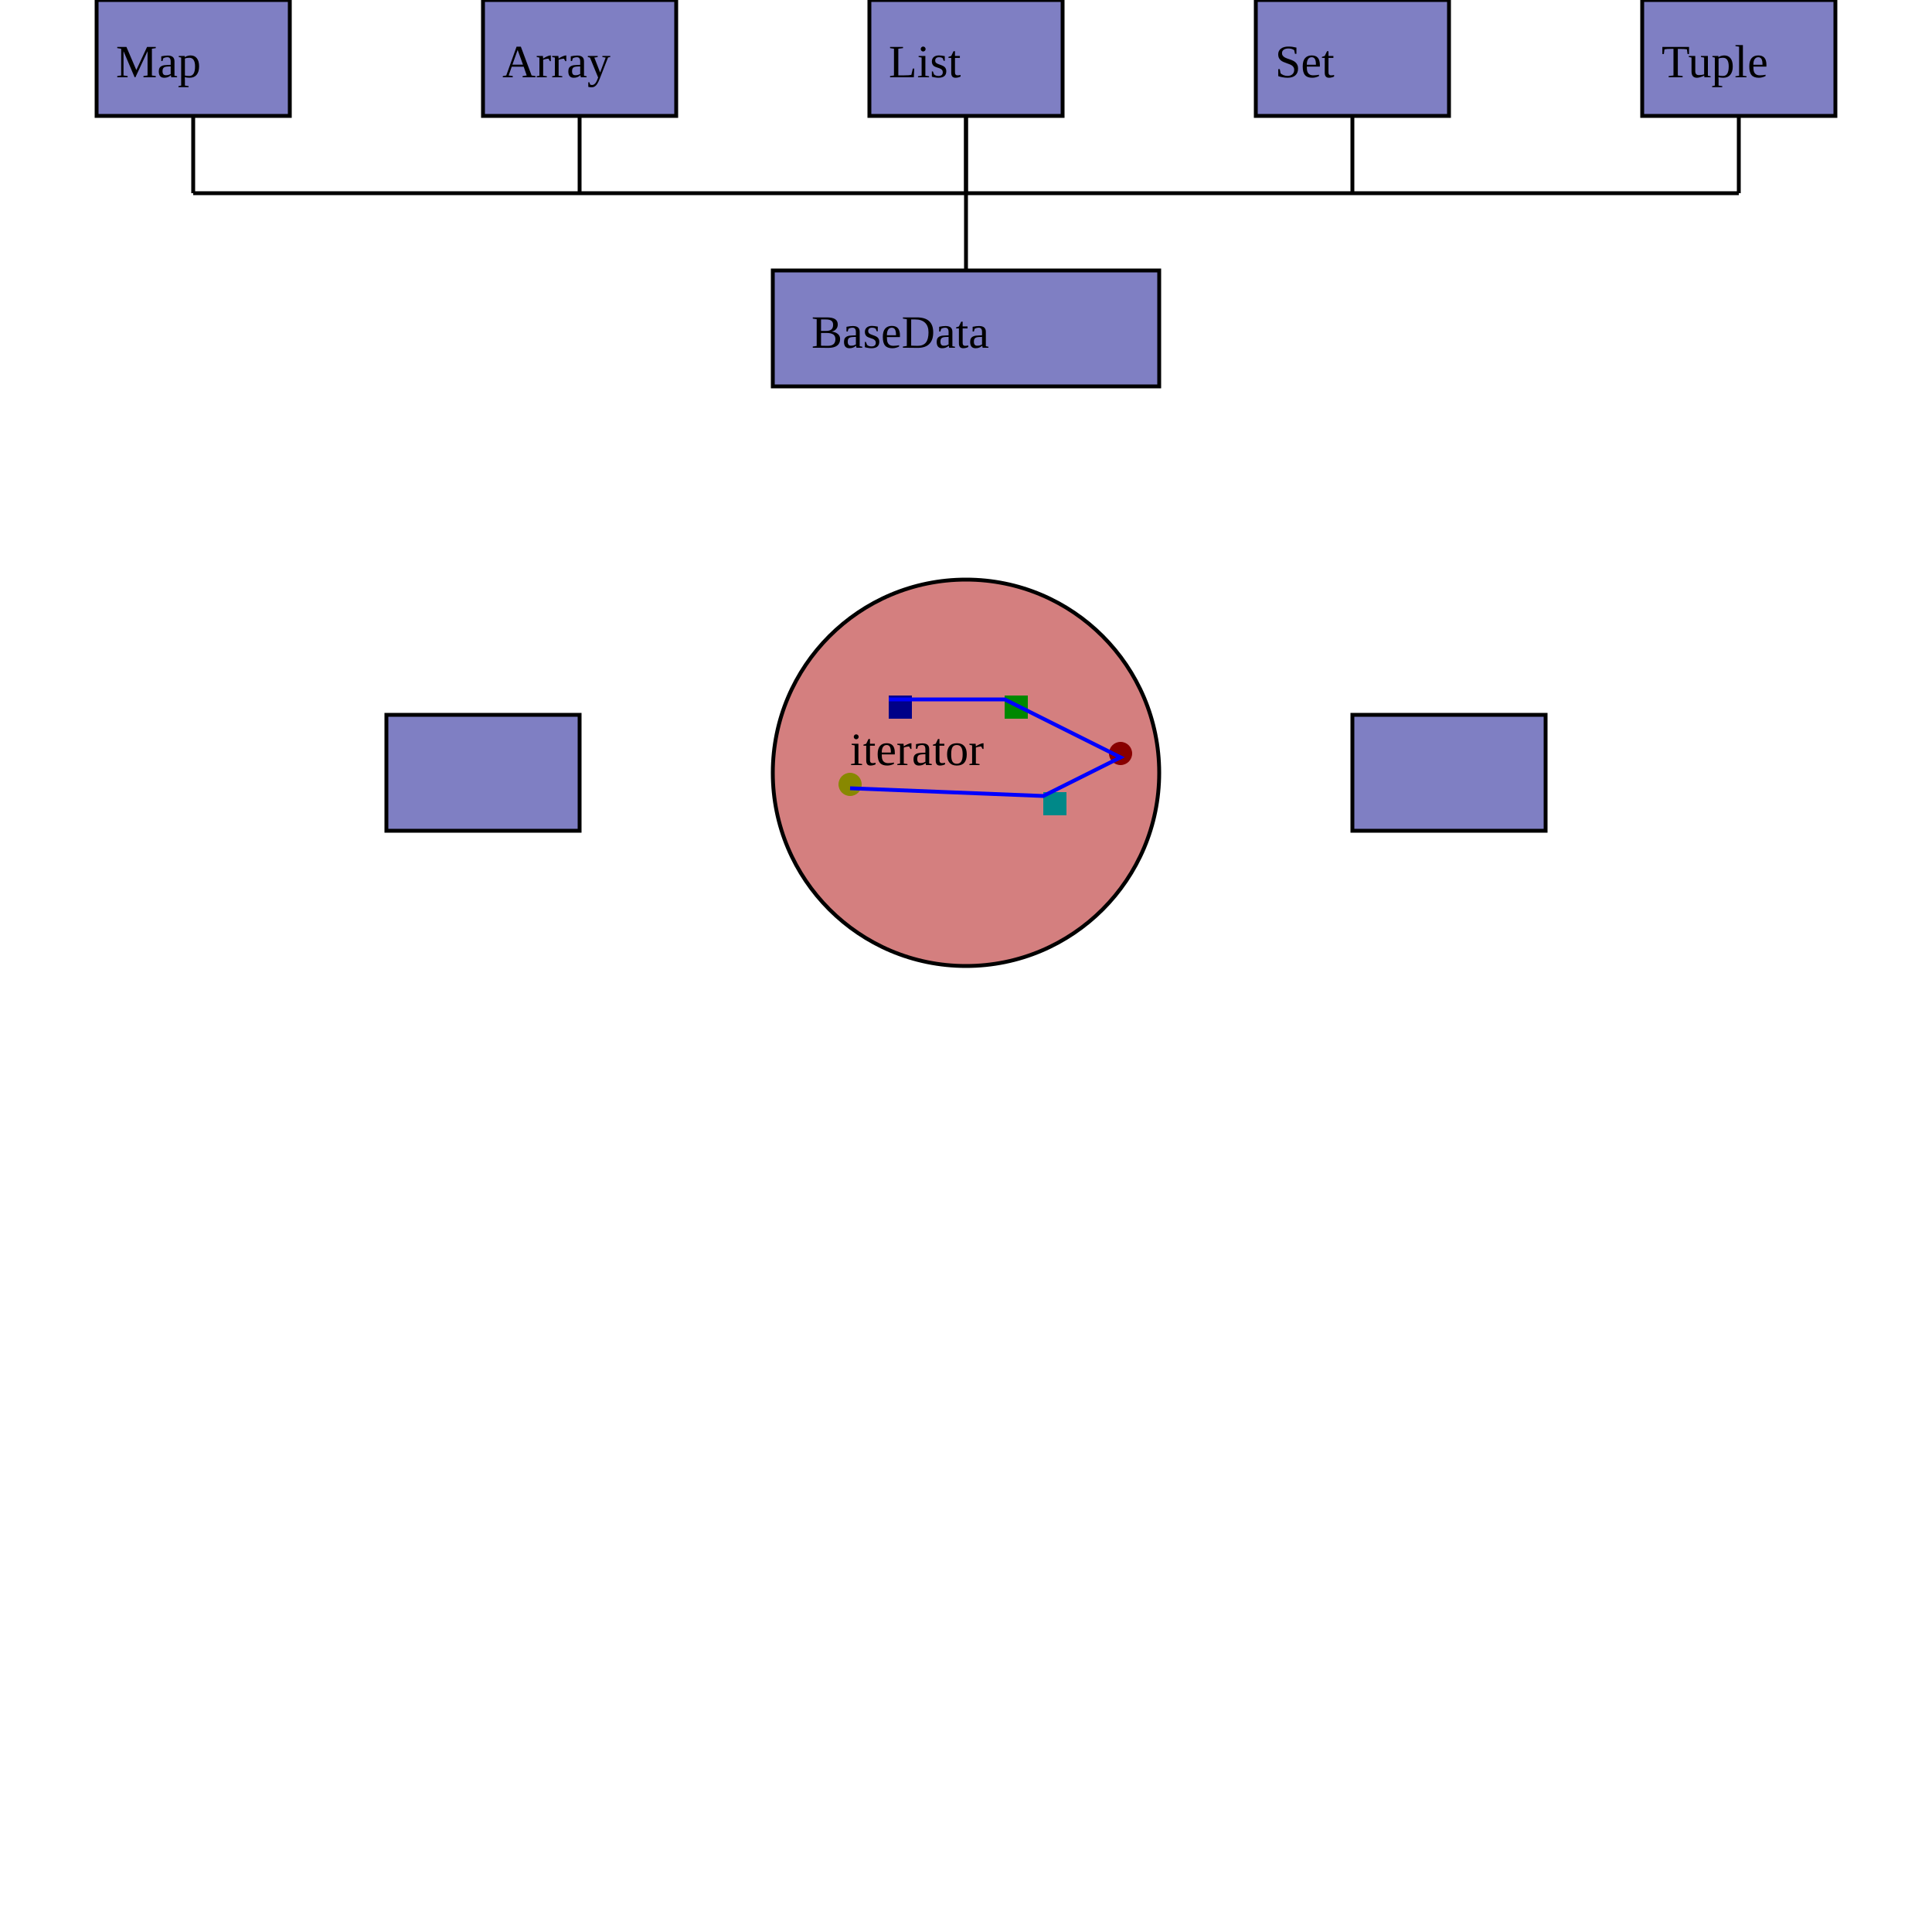
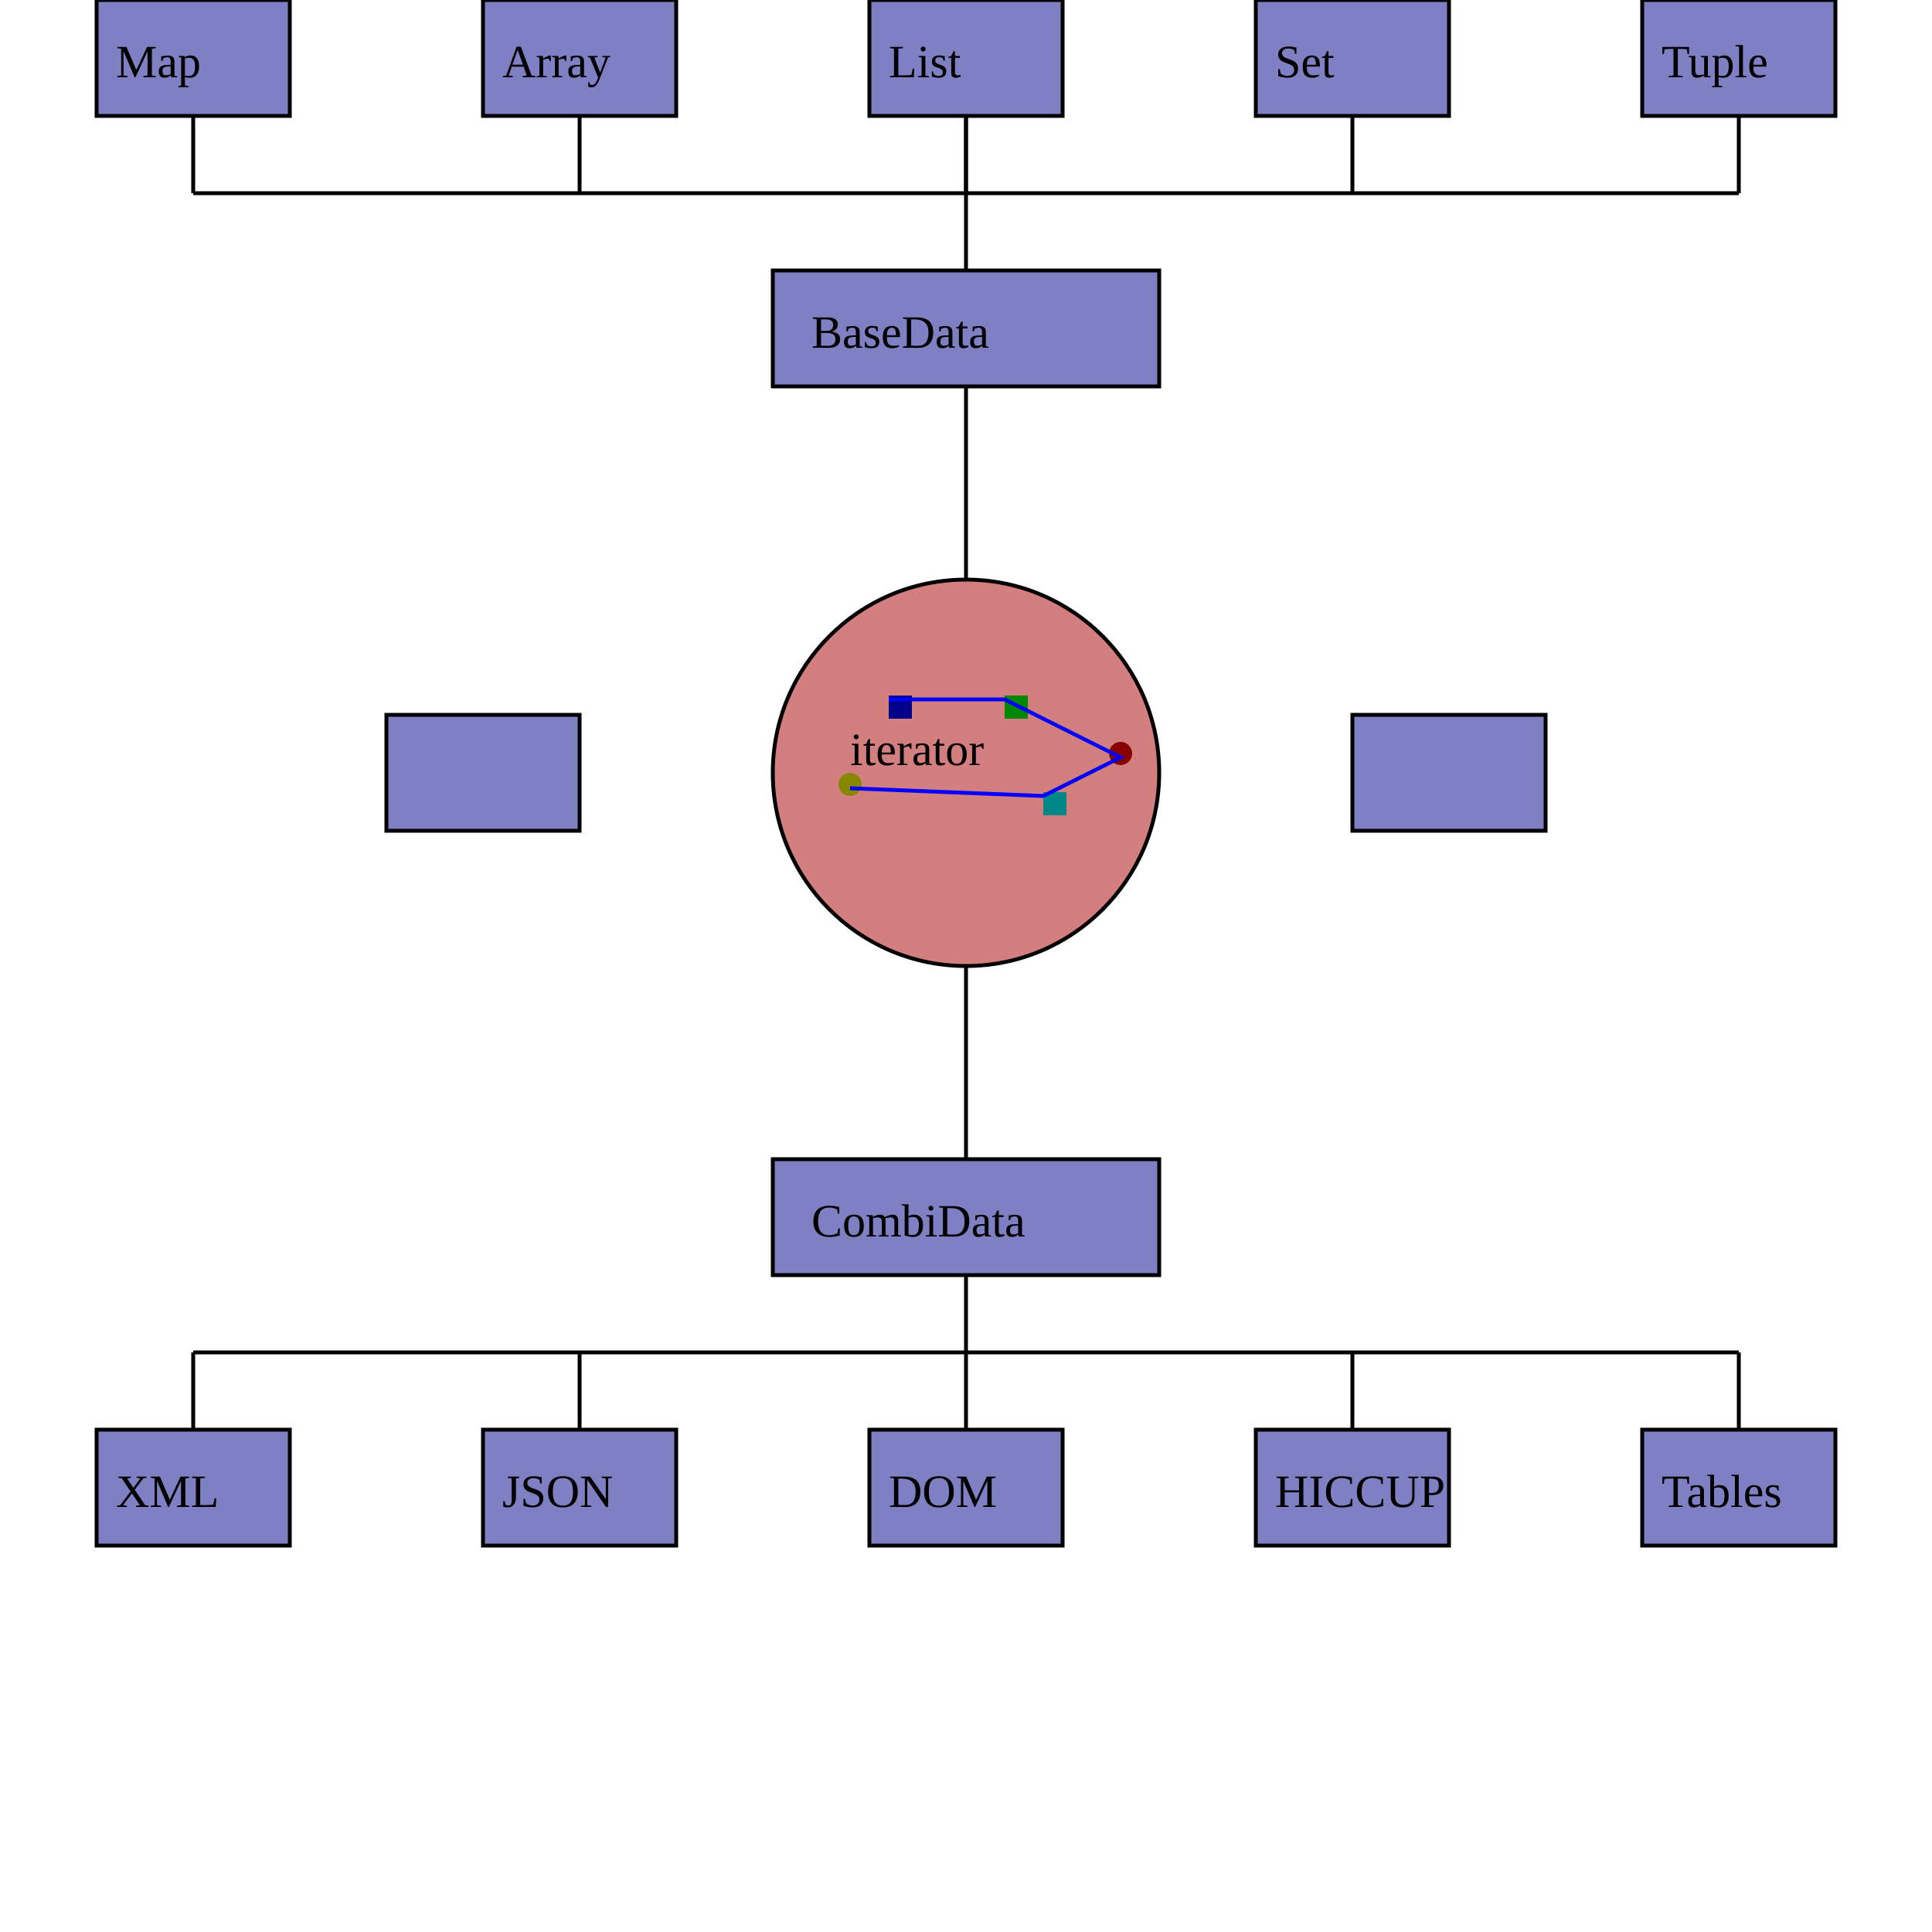
<svg xmlns="http://www.w3.org/2000/svg" xmlns:xlink="http://www.w3.org/1999/xlink" version="1.1" id="collection" width="500" height="500">
  <defs>
    <g id="iterator">
      <rect x="10" y="0" width="6" height="6" stroke="none" fill="#000088" />
      <rect x="40" y="0" width="6" height="6" stroke="none" fill="#008800" />
      <ellipse cx="70" cy="15" rx="3" ry="3" stroke="none" fill="#880000" />
      <rect x="50" y="25" width="6" height="6" stroke="none" fill="#008888" />
      <ellipse cx="0" cy="23" rx="3" ry="3" stroke="none" fill="#888800" />
      <path d="M10,1 L40,1 L70,16 L50,26 L0,24" stroke="blue" fill="none" />
      <text x="0" y="18">
        <a xlink:href="iterator">iterator</a>
      </text>
    </g>
    <g id="BaseData">
      <rect x="200" y="70" width="100" height="30" stroke="black" fill="#000088" stroke-width="0.1rem" fill-opacity="0.5" />
      <text x="210" y="90">BaseData</text>
      <rect x="25" y="0" width="50" height="30" stroke="black" fill="#000088" stroke-width="0.1rem" fill-opacity="0.5" />
      <text x="30" y="20">Map</text>
      <rect x="125" y="0" width="50" height="30" stroke="black" fill="#000088" stroke-width="0.1rem" fill-opacity="0.5" />
      <text x="130" y="20">Array</text>
      <rect x="225" y="0" width="50" height="30" stroke="black" fill="#000088" stroke-width="0.1rem" fill-opacity="0.5" />
      <text x="230" y="20">List</text>
      <rect x="325" y="0" width="50" height="30" stroke="black" fill="#000088" stroke-width="0.1rem" fill-opacity="0.5" />
      <text x="330" y="20">Set</text>
      <rect x="425" y="0" width="50" height="30" stroke="black" fill="#000088" stroke-width="0.1rem" fill-opacity="0.5" />
      <text x="430" y="20">Tuple</text>
      <path d="M50,50 L450,50" stroke="black" stroke-width="0.1rem" />
      <path d="M50,30 L50,50" stroke="black" stroke-width="0.1rem" />
      <path d="M150,30 L150,50" stroke="black" stroke-width="0.1rem" />
      <path d="M250,30 L250,50" stroke="black" stroke-width="0.1rem" />
      <path d="M350,30 L350,50" stroke="black" stroke-width="0.1rem" />
      <path d="M450,30 L450,50" stroke="black" stroke-width="0.1rem" />
      <path d="M250,30 L250,70" stroke="black" stroke-width="0.1rem" />
    </g>
    <g id="CombiData">
      <rect x="200" y="0" width="100" height="30" stroke="black" fill="#000088" stroke-width="0.1rem" fill-opacity="0.5" />
      <text x="210" y="20">CombiData</text>
      <rect x="25" y="70" width="50" height="30" stroke="black" fill="#000088" stroke-width="0.1rem" fill-opacity="0.5" />
      <text x="30" y="90">XML</text>
      <rect x="125" y="70" width="50" height="30" stroke="black" fill="#000088" stroke-width="0.1rem" fill-opacity="0.5" />
      <text x="130" y="90">JSON</text>
      <rect x="225" y="70" width="50" height="30" stroke="black" fill="#000088" stroke-width="0.1rem" fill-opacity="0.5" />
      <text x="230" y="90">DOM</text>
      <rect x="325" y="70" width="50" height="30" stroke="black" fill="#000088" stroke-width="0.1rem" fill-opacity="0.5" />
      <text x="330" y="90">HICCUP</text>
      <rect x="425" y="70" width="50" height="30" stroke="black" fill="#000088" stroke-width="0.1rem" fill-opacity="0.5" />
      <text x="430" y="90">Tables</text>
      <path d="M50,50 L450,50" stroke="black" stroke-width="0.1rem" />
      <path d="M50,50 L50,70" stroke="black" stroke-width="0.1rem" />
      <path d="M150,50 L150,70" stroke="black" stroke-width="0.1rem" />
      <path d="M250,50 L250,70" stroke="black" stroke-width="0.1rem" />
      <path d="M350,50 L350,70" stroke="black" stroke-width="0.1rem" />
      <path d="M450,50 L450,70" stroke="black" stroke-width="0.1rem" />
      <path d="M250,30 L250,50" stroke="black" stroke-width="0.1rem" />
    </g>
  </defs>
  <ellipse cx="250" cy="200" rx="50" ry="50" stroke="black" fill="#AA0000" stroke-width="0.1rem" fill-opacity="0.5" />
  <use x="220" y="180" xlink:href="#iterator" />
  <rect x="100" y="185" width="50" height="30" stroke="black" fill="#000088" stroke-width="0.1rem" fill-opacity="0.5" />
  <rect x="350" y="185" width="50" height="30" stroke="black" fill="#000088" stroke-width="0.1rem" fill-opacity="0.5" />
  <use x="0" y="0" xlink:href="#BaseData" />
-   <line x1="250" y1="100" x2="250" y2="150" stoke="black" stoke-width="0.1rem" />
-   <use x="0" y="300" xlink:href="#BombiData" />
-   <line x1="250" y1="250" x2="250" y2="300" stoke="black" stoke-width="0.1rem" />
+   <line x1="250" y1="100" x2="250" y2="150" stroke="black" stroke-width="0.1rem" />
+   <use x="0" y="300" xlink:href="#CombiData" />
+   <line x1="250" y1="250" x2="250" y2="300" stroke="black" stroke-width="0.1rem" />
</svg>
